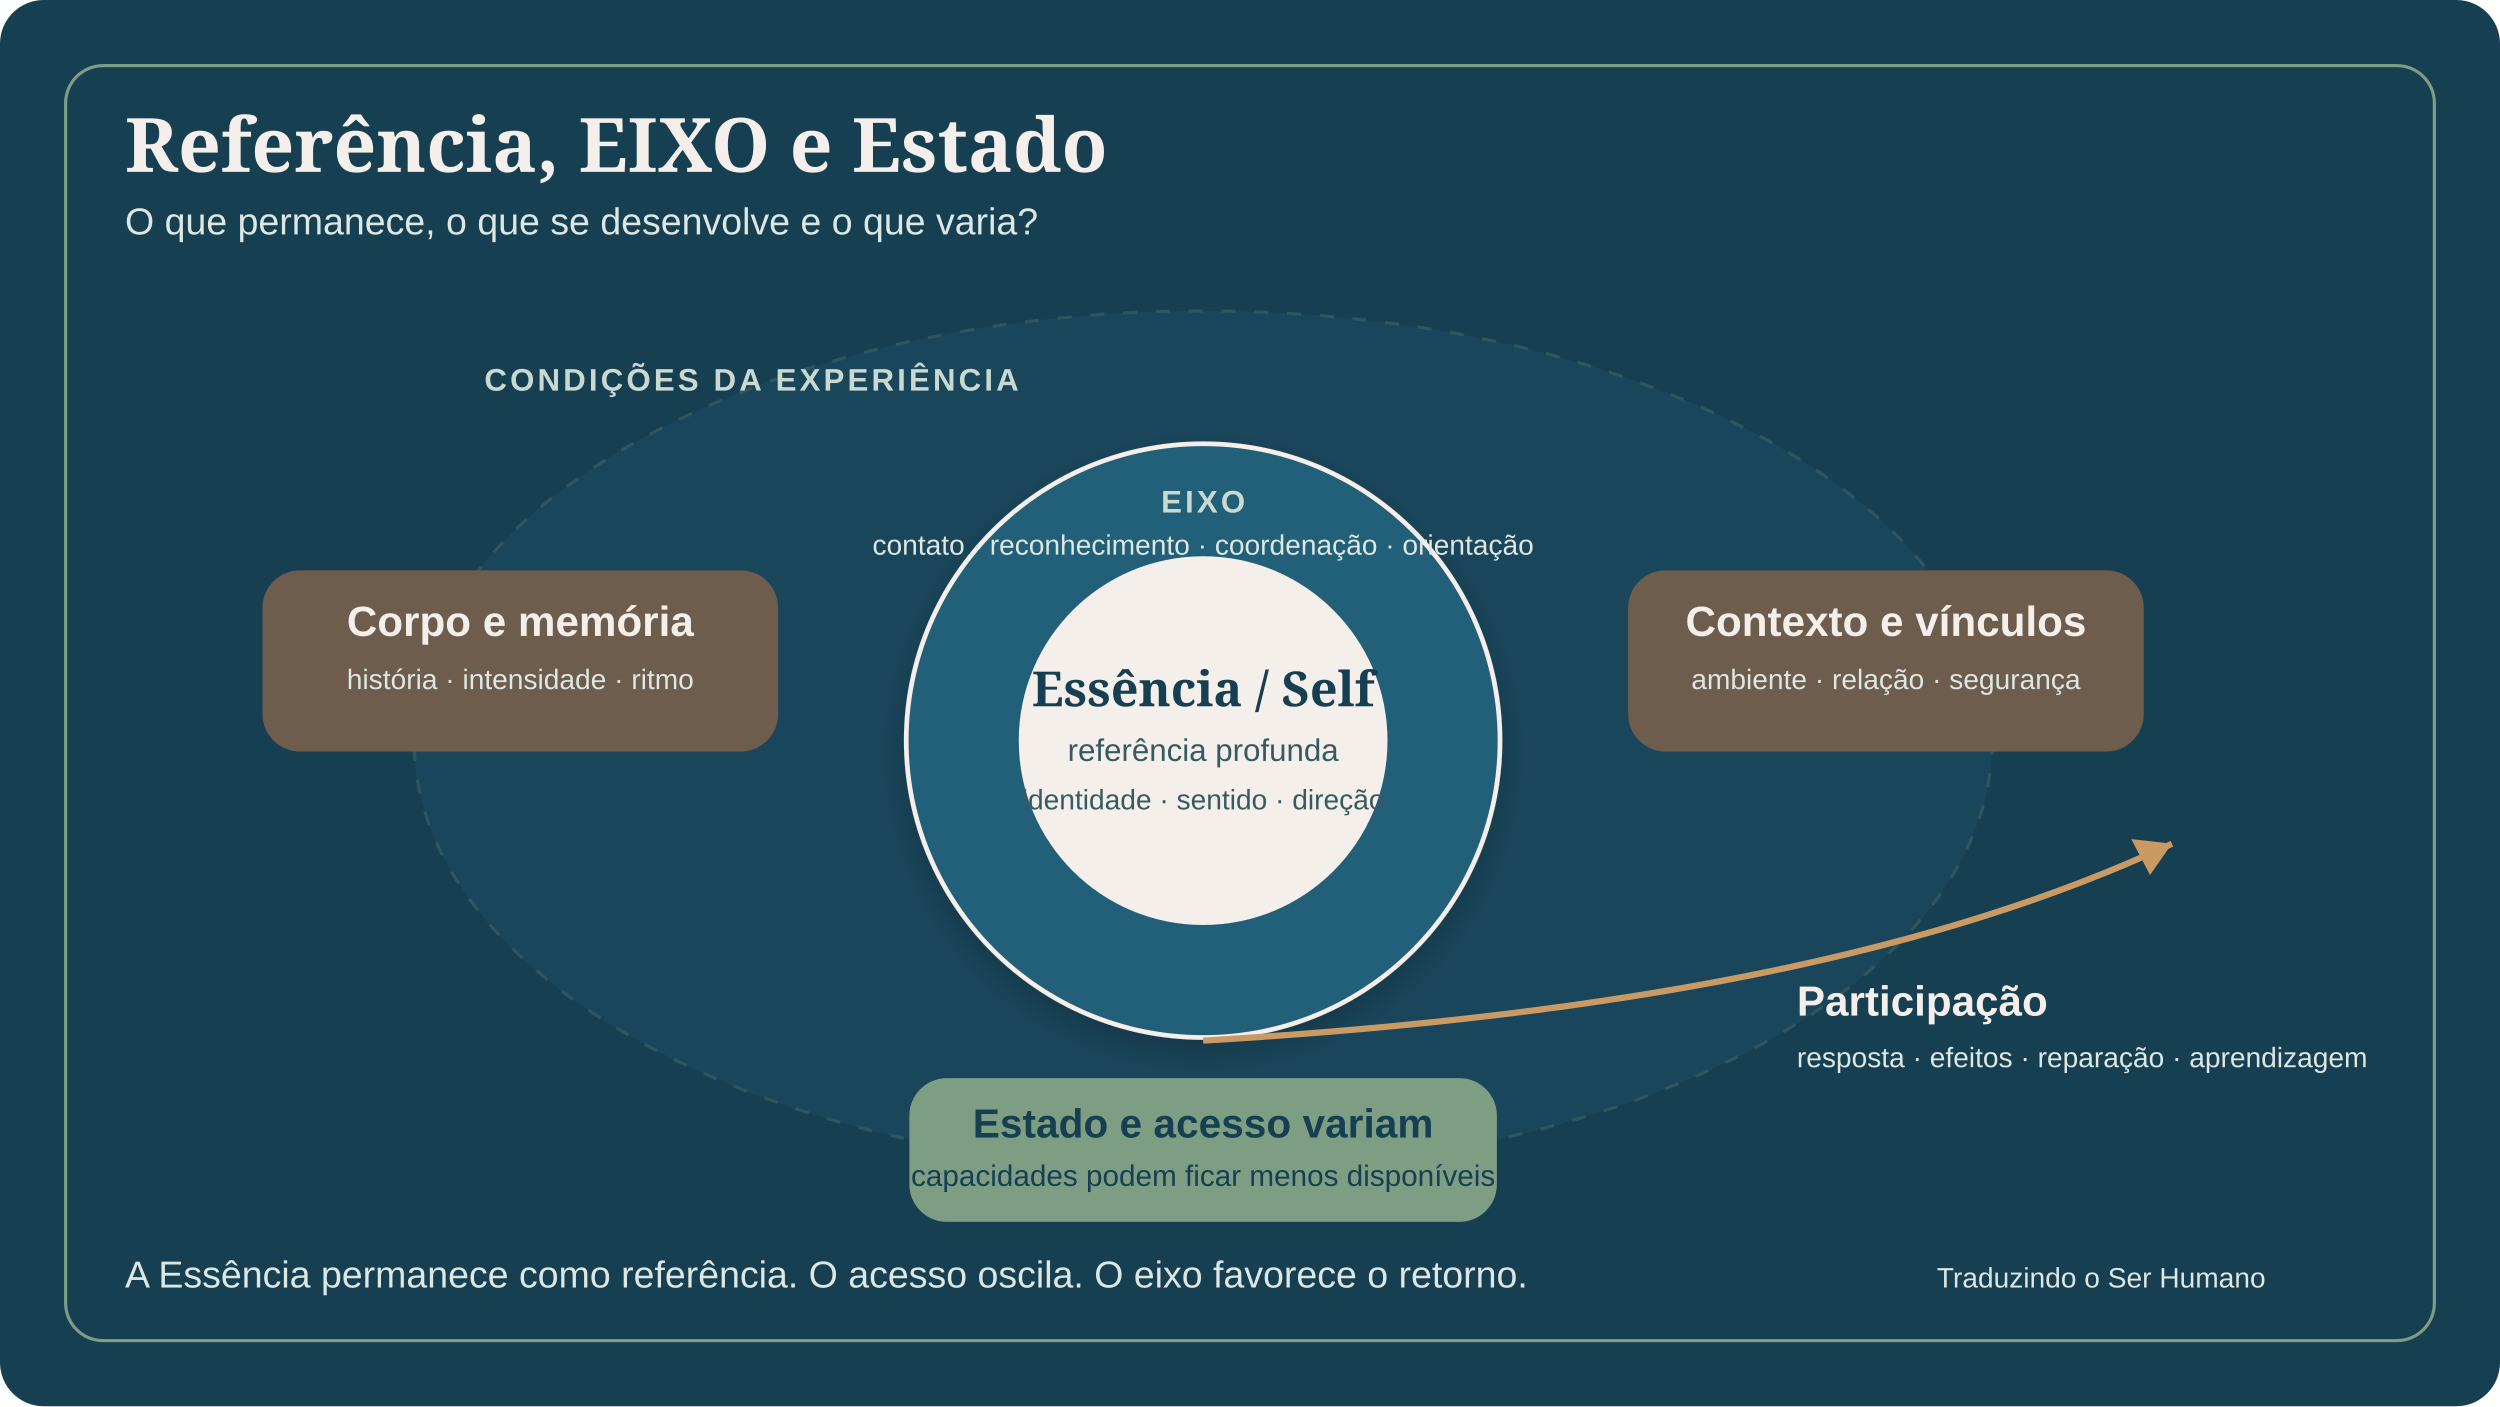
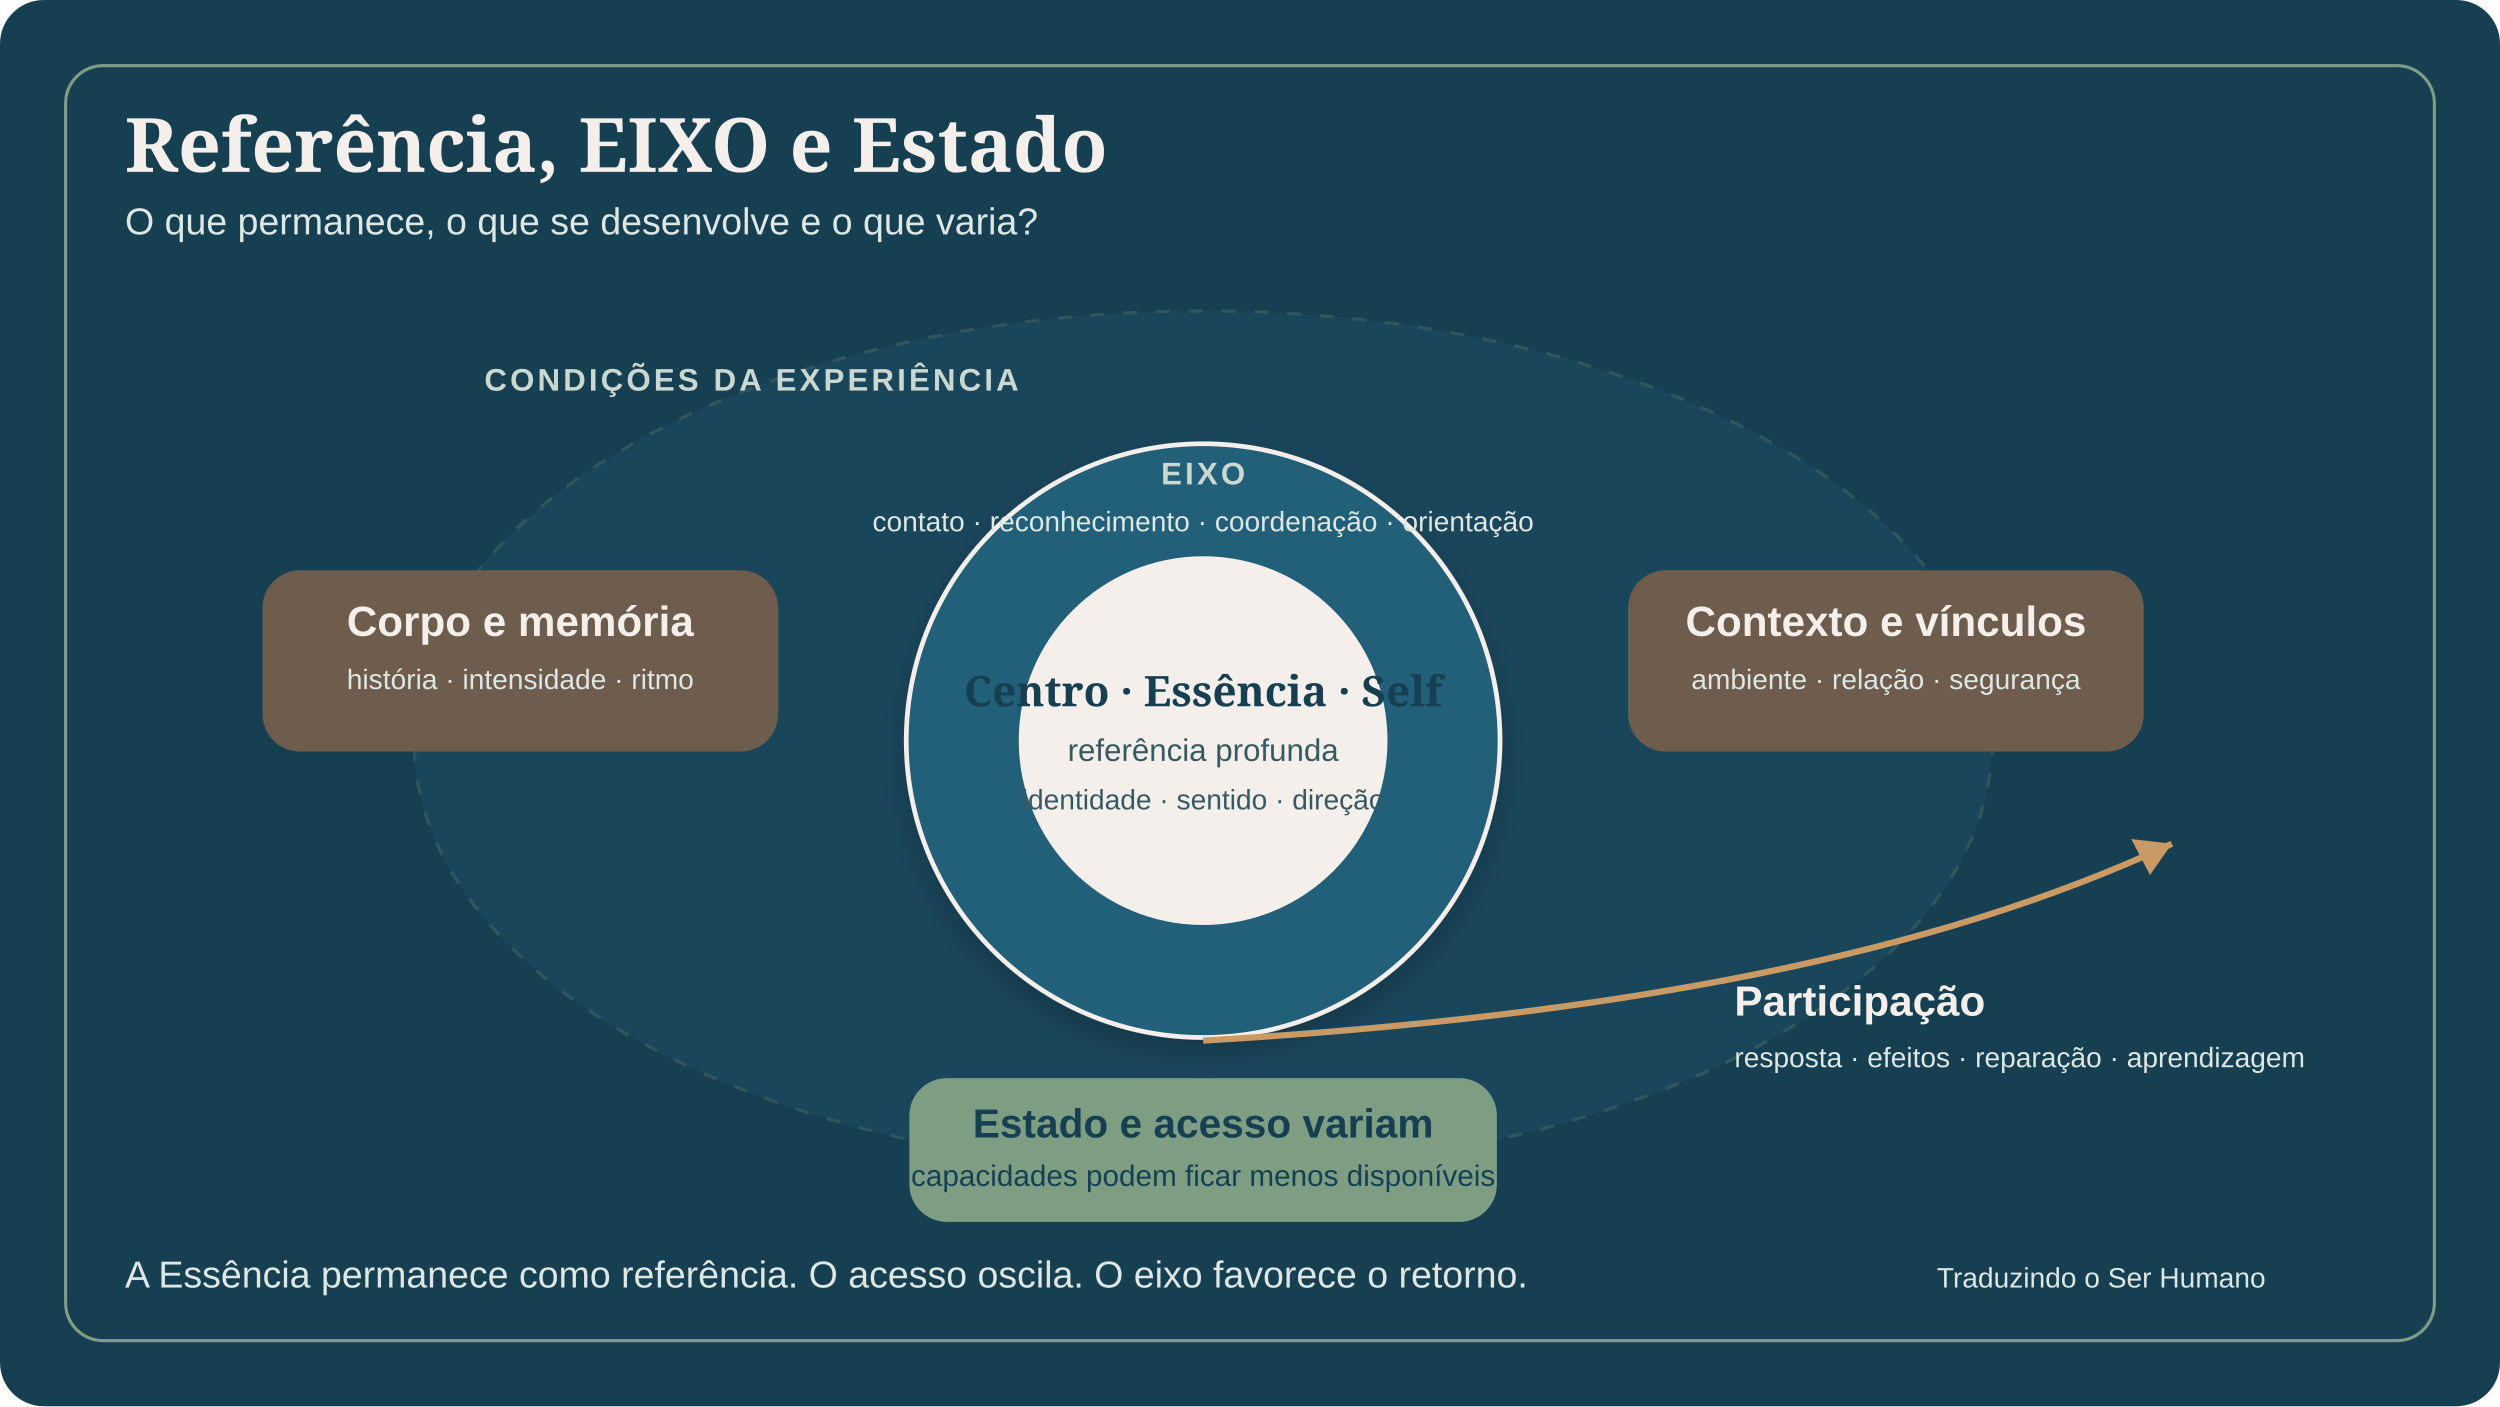
<svg xmlns="http://www.w3.org/2000/svg" width="1600" height="900" viewBox="0 0 1600 900" role="img" aria-labelledby="t d">
  <defs>
    <style>
.title{font:700 48px Georgia,serif;fill:#F4EFEA}.sub{font:400 24px Arial,sans-serif;fill:#DDE7E3}
.h{font:700 27px Arial,sans-serif;fill:#F4EFEA}.b{font:400 22px Arial,sans-serif;fill:#F4EFEA}
.small{font:400 18px Arial,sans-serif;fill:#DDE7E3}.label{font:700 20px Arial,sans-serif;letter-spacing:2px;fill:#C9D8D1}
</style>
    <filter id="shadow">
      <feDropShadow dx="0" dy="8" stdDeviation="10" flood-opacity=".22" />
    </filter>
  </defs>
  <rect width="1600" height="900" rx="28" fill="#173F52" />
  <rect x="42" y="42" width="1516" height="816" rx="24" fill="none" stroke="#7E9E84" stroke-width="2" />
  <text x="80" y="110" class="title">Referência, EIXO e Estado</text>
  <text x="80" y="150" class="sub">O que permanece, o que se desenvolve e o que varia?</text>
  <ellipse cx="770" cy="474" rx="505" ry="275" fill="#245E78" opacity=".24" stroke="#7E9E84" stroke-width="2" stroke-dasharray="9 12" />
  <text x="310" y="250" class="label">CONDIÇÕES DA EXPERIÊNCIA</text>
  <g filter="url(#shadow)">
    <circle cx="770" cy="474" r="190" fill="#245E78" stroke="#F4EFEA" stroke-width="3" />
    <circle cx="770" cy="474" r="118" fill="#F4EFEA" />
  </g>
-   <text x="770" y="452" text-anchor="middle" style="font:700 31px Georgia,serif;fill:#173F52">Essência / Self</text>
+   <text x="770" y="452" text-anchor="middle" style="font:700 27px Georgia,serif;fill:#173F52">Centro · Essência · Self</text>
  <text x="770" y="487" text-anchor="middle" style="font:400 20px Arial;fill:#375A61">referência profunda</text>
  <text x="770" y="518" text-anchor="middle" style="font:400 18px Arial;fill:#375A61">identidade · sentido · direção</text>
-   <text x="770" y="328" text-anchor="middle" class="label">EIXO</text>
-   <text x="770" y="355" text-anchor="middle" class="small">contato · reconhecimento · coordenação · orientação</text>
+   <text x="770" y="310" text-anchor="middle" class="label">EIXO</text>
+   <text x="770" y="340" text-anchor="middle" class="small">contato · reconhecimento · coordenação · orientação</text>
  <g>
    <rect x="168" y="365" width="330" height="116" rx="24" fill="#6E5C4D" />
    <text x="333" y="407" text-anchor="middle" class="h">Corpo e memória</text>
    <text x="333" y="441" text-anchor="middle" class="small">história · intensidade · ritmo</text>
  </g>
  <g>
    <rect x="1042" y="365" width="330" height="116" rx="24" fill="#6E5C4D" />
    <text x="1207" y="407" text-anchor="middle" class="h">Contexto e vínculos</text>
    <text x="1207" y="441" text-anchor="middle" class="small">ambiente · relação · segurança</text>
  </g>
  <g>
    <rect x="582" y="690" width="376" height="92" rx="24" fill="#7E9E84" />
    <text x="770" y="728" text-anchor="middle" style="font:700 26px Arial;fill:#173F52">Estado e acesso variam</text>
    <text x="770" y="759" text-anchor="middle" style="font:400 19px Arial;fill:#173F52">capacidades podem ficar menos disponíveis</text>
  </g>
  <path d="M770 666 C1040 650 1240 610 1390 540" fill="none" stroke="#C99A64" stroke-width="4" />
  <path d="M1390 540 l-26 -3 12 23z" fill="#C99A64" />
-   <text x="1150" y="650" class="h">Participação</text>
-   <text x="1150" y="683" class="small">resposta · efeitos · reparação · aprendizagem</text>
+   <text x="1110" y="650" class="h">Participação</text>
+   <text x="1110" y="683" class="small">resposta · efeitos · reparação · aprendizagem</text>
  <text x="80" y="824" class="sub">A Essência permanece como referência. O acesso oscila. O eixo favorece o retorno.</text>
  <text x="1450" y="824" text-anchor="end" class="small">Traduzindo o Ser Humano</text>
</svg>
